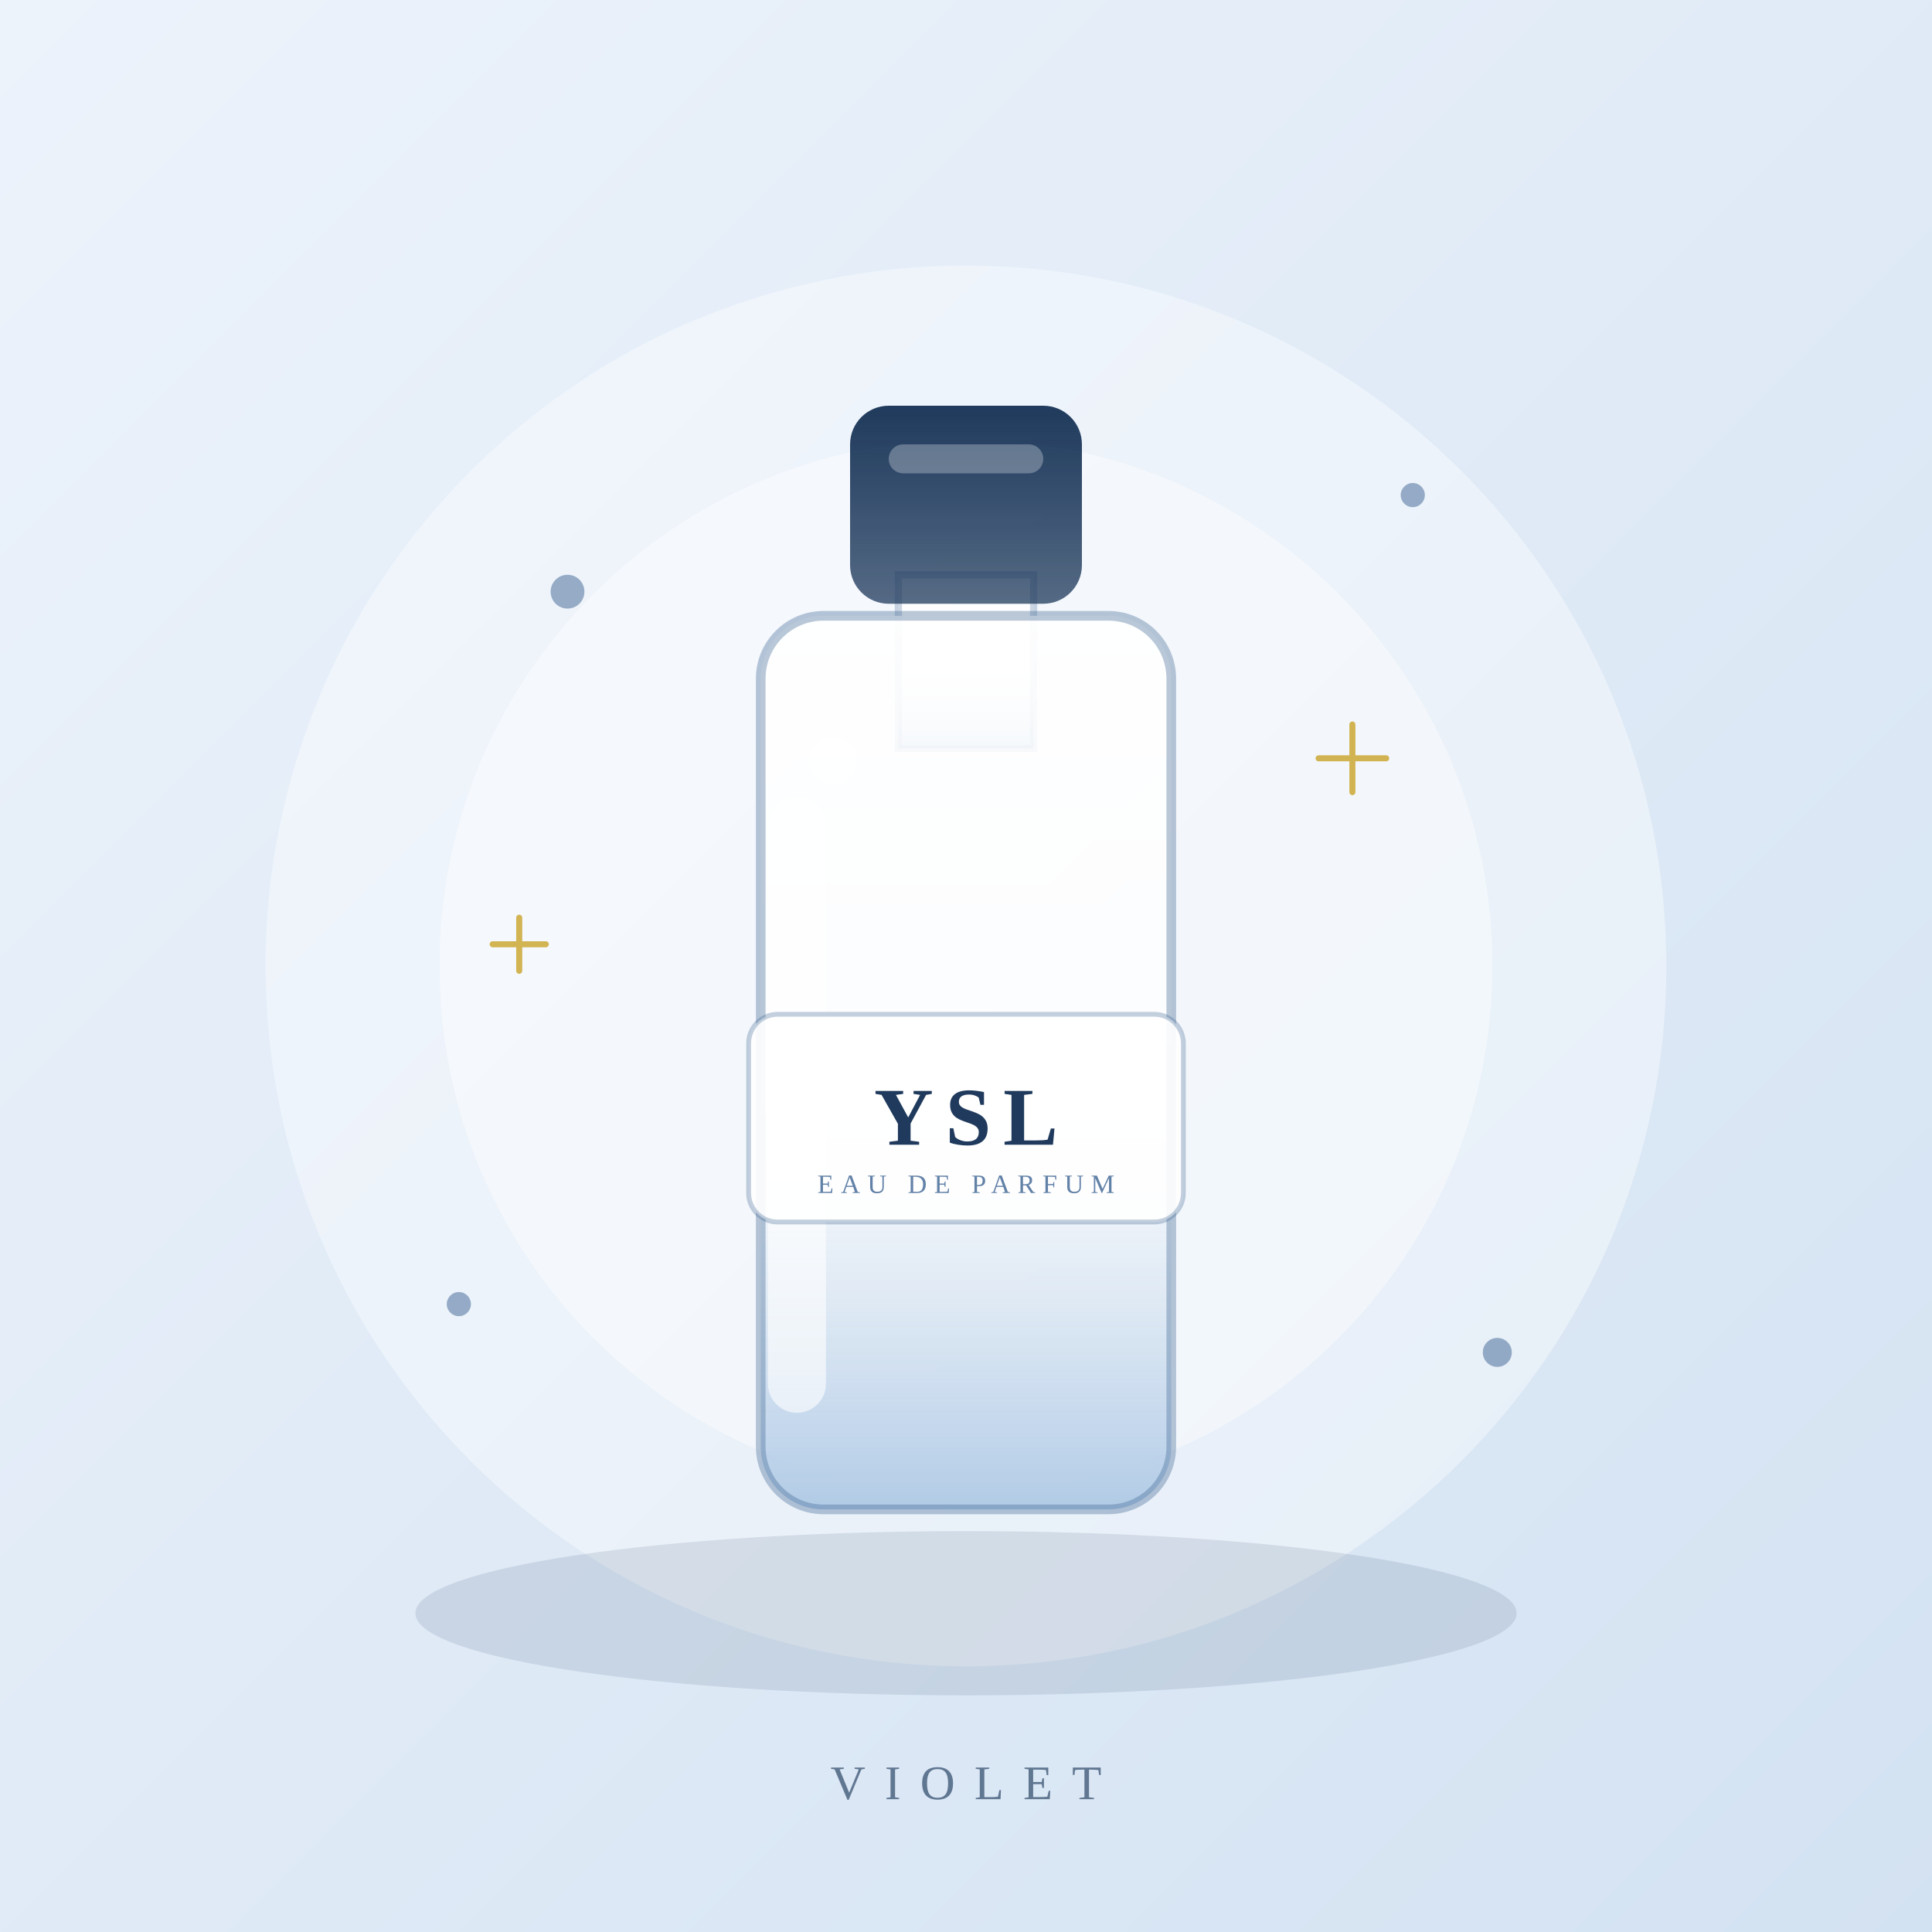
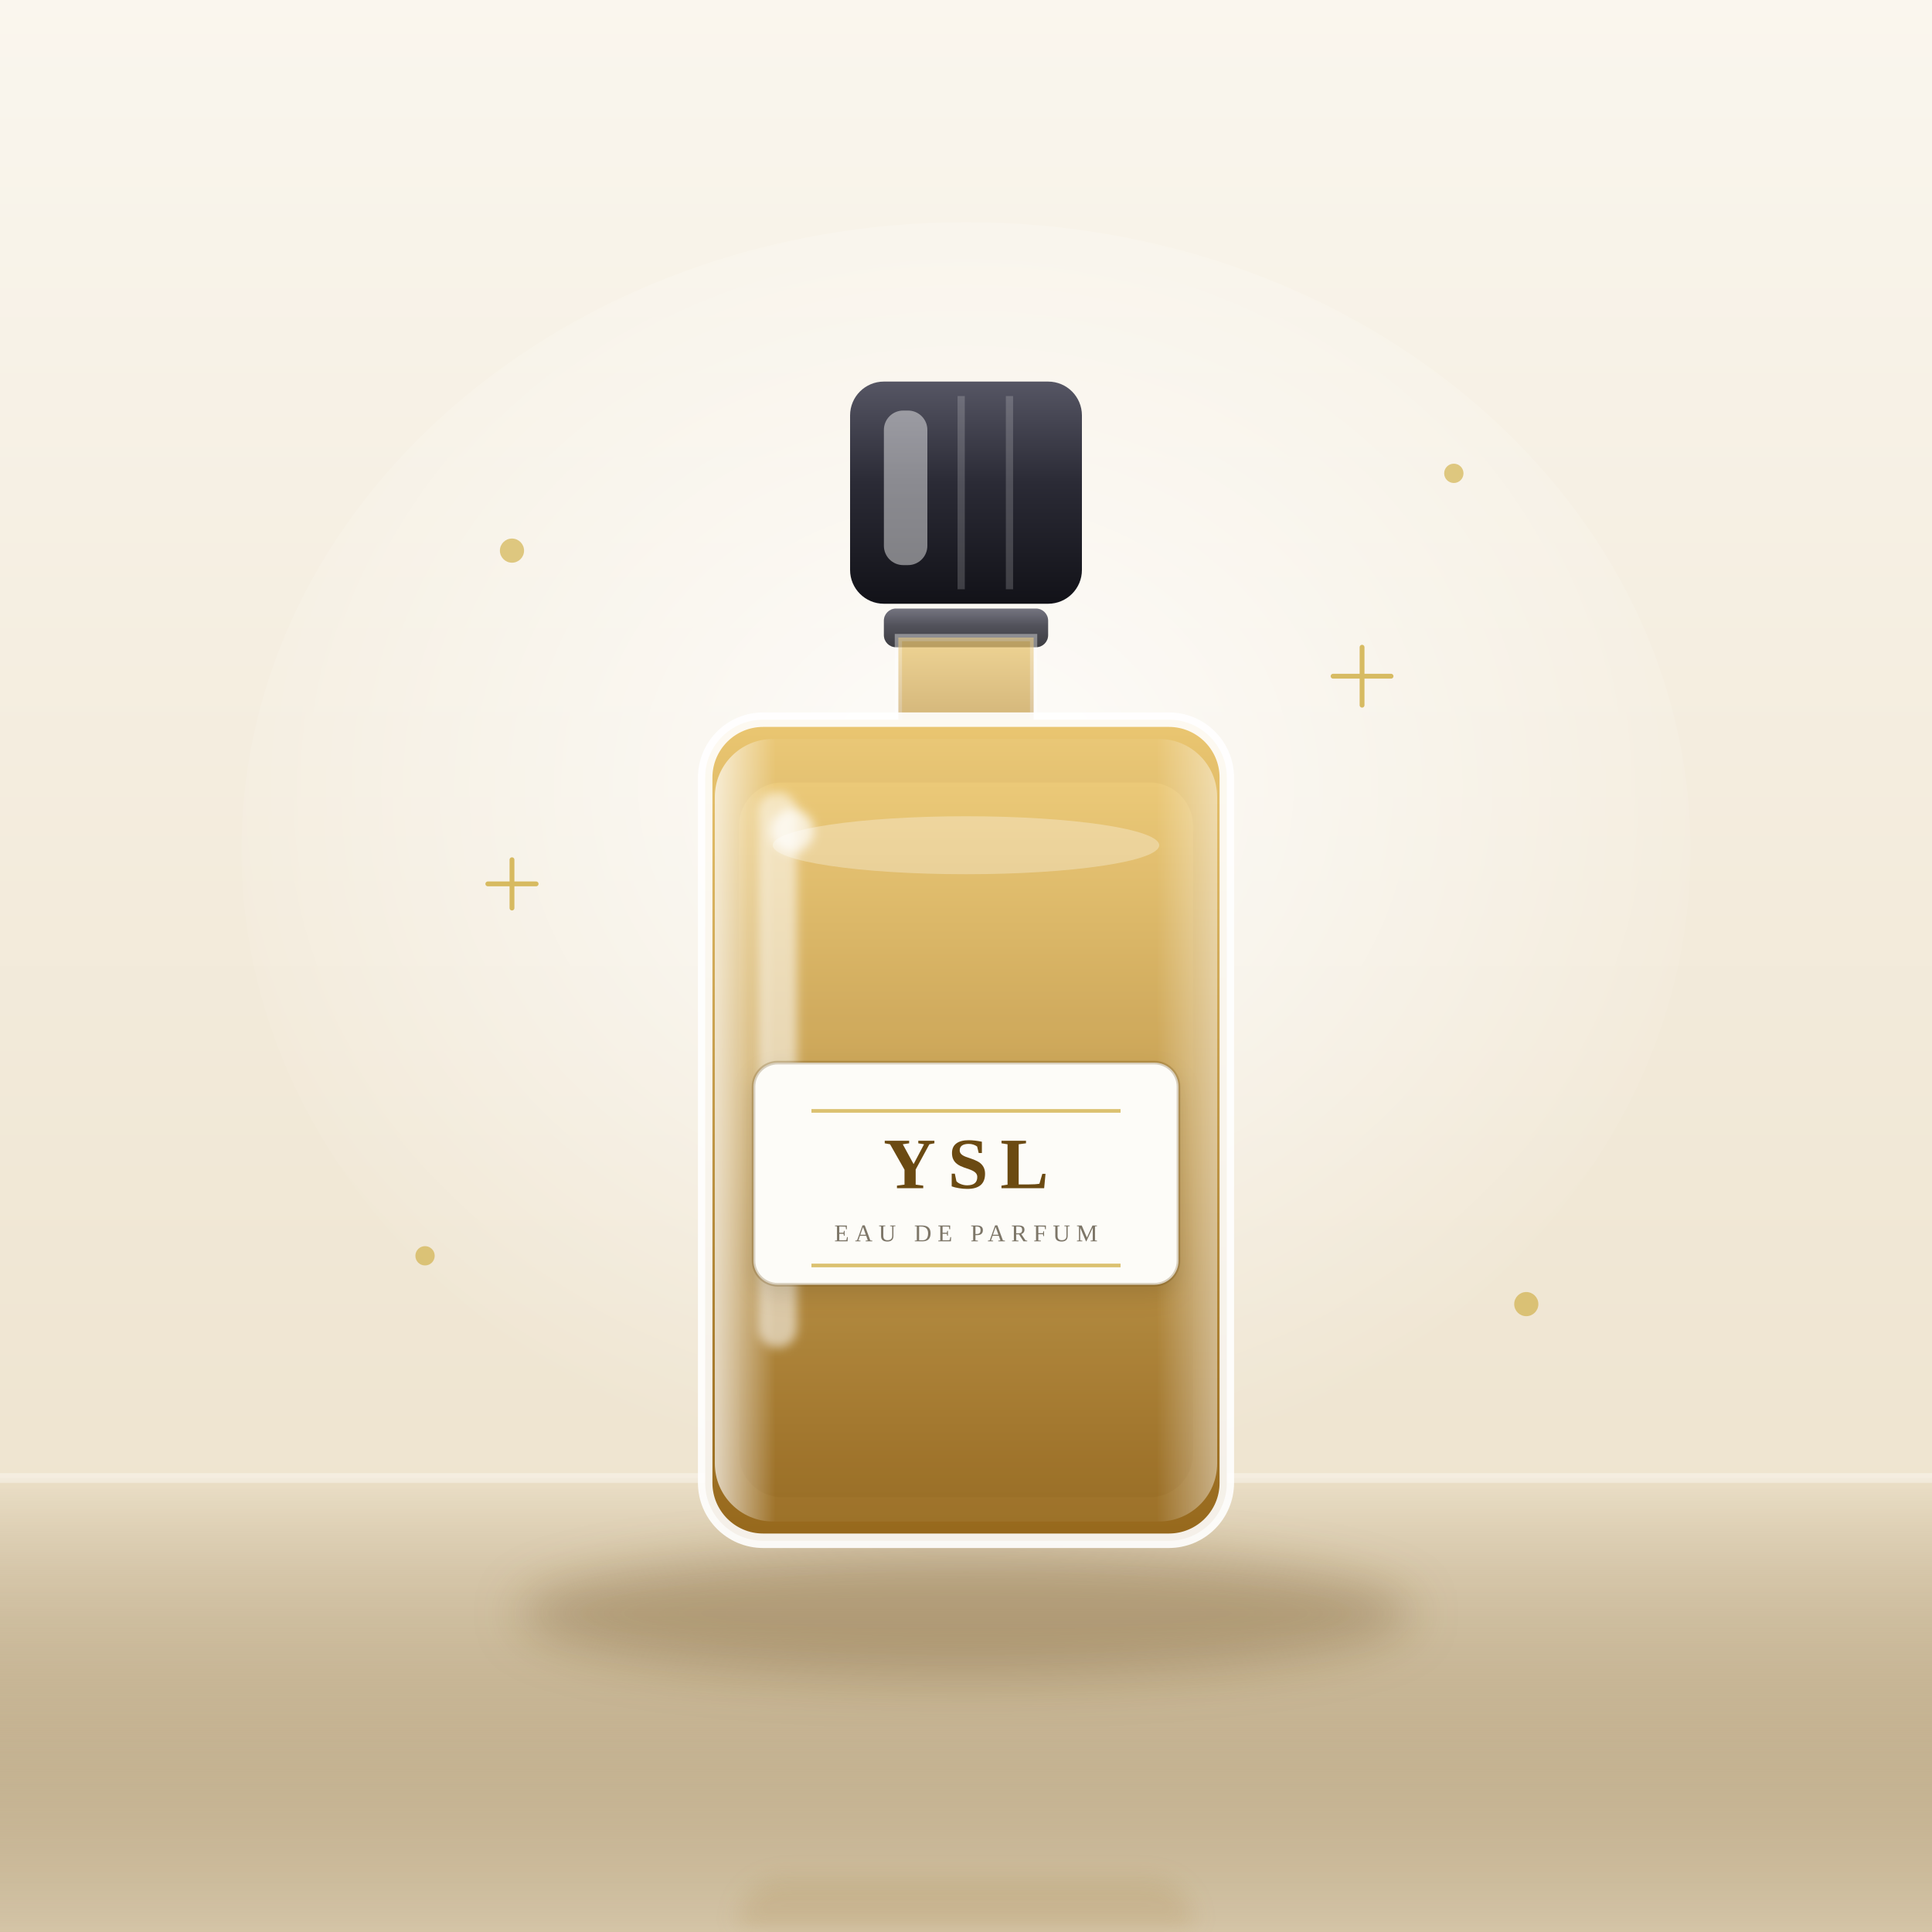
<svg xmlns="http://www.w3.org/2000/svg" viewBox="0 0 800 800" font-family="Georgia, 'Times New Roman', serif">
  <defs>
-     <linearGradient id="bg" x1="0" y1="0" x2="1" y2="1">
-       <stop offset="0" stop-color="#EDF3FB" />
-       <stop offset="1" stop-color="#D3E2F2" />
+     <linearGradient id="wall" x1="0" y1="0" x2="0" y2="1">
+       <stop offset="0" stop-color="#FAF6EE" />
+       <stop offset="1" stop-color="#EBDFC7" />
    </linearGradient>
-     <linearGradient id="glass" x1="0" y1="0" x2="0" y2="1">
-       <stop offset="0" stop-color="#FFFFFF" stop-opacity=".95" />
-       <stop offset=".55" stop-color="#FFFFFF" stop-opacity=".65" />
-       <stop offset="1" stop-color="#B2CBE6" />
+     <linearGradient id="floor" x1="0" y1="0" x2="0" y2="1">
+       <stop offset="0" stop-color="#EBDFC7" />
+       <stop offset="1" stop-color="#6B4A12" stop-opacity=".18" />
    </linearGradient>
-     <linearGradient id="cap" x1="0" y1="0" x2="0" y2="1">
-       <stop offset="0" stop-color="#1F3A5C" />
-       <stop offset="1" stop-color="#1F3A5C" stop-opacity=".75" />
+     <radialGradient id="glow" cx=".5" cy=".45" r=".55">
+       <stop offset="0" stop-color="#ffffff" stop-opacity=".85" />
+       <stop offset="1" stop-color="#ffffff" stop-opacity="0" />
+     </radialGradient>
+     <linearGradient id="liquid" x1="0" y1="0" x2="0" y2="1">
+       <stop offset="0" stop-color="#EAC671" />
+       <stop offset="1" stop-color="#96681C" />
    </linearGradient>
+     <linearGradient id="capg" x1="0" y1="0" x2="0" y2="1">
+       <stop offset="0" stop-color="#565664" />
+       <stop offset=".45" stop-color="#2B2B36" />
+       <stop offset="1" stop-color="#121218" />
+     </linearGradient>
+     <linearGradient id="glassSide" x1="0" y1="0" x2="1" y2="0">
+       <stop offset="0" stop-color="#ffffff" stop-opacity=".7" />
+       <stop offset=".12" stop-color="#ffffff" stop-opacity=".05" />
+       <stop offset=".88" stop-color="#ffffff" stop-opacity=".05" />
+       <stop offset="1" stop-color="#ffffff" stop-opacity=".45" />
+     </linearGradient>
+     <filter id="blur10" x="-40%" y="-40%" width="180%" height="180%">
+       <feGaussianBlur stdDeviation="10" />
+     </filter>
+     <filter id="blur5" x="-40%" y="-40%" width="180%" height="180%">
+       <feGaussianBlur stdDeviation="5" />
+     </filter>
+     <filter id="blur2" x="-40%" y="-40%" width="180%" height="180%">
+       <feGaussianBlur stdDeviation="2" />
+     </filter>
  </defs>
-   <rect width="800" height="800" fill="url(#bg)" />
-   <circle cx="400" cy="400" r="290" fill="#ffffff" opacity=".38" />
-   <circle cx="400" cy="400" r="218" fill="#ffffff" opacity=".4" />
-   <g fill="#3B6291" opacity=".5">
-     <circle cx="235" cy="245" r="7" />
-     <circle cx="585" cy="205" r="5" />
-     <circle cx="620" cy="560" r="6" />
-     <circle cx="190" cy="540" r="5" />
+   <rect width="800" height="800" fill="url(#wall)" />
+   <rect y="612" width="800" height="188" fill="url(#floor)" />
+   <rect y="610" width="800" height="4" fill="#ffffff" opacity=".35" />
+   <ellipse cx="400" cy="352" rx="300" ry="260" fill="url(#glow)" />
+   <ellipse cx="400" cy="668" rx="185" ry="26" fill="#6B4A12" opacity=".3" filter="url(#blur10)" />
+   <g transform="translate(0 1336) scale(1 -1)" opacity=".14" filter="url(#blur5)">
+     <rect x="306" y="338" width="188" height="220" rx="18" fill="url(#liquid)" />
  </g>
-   <g stroke="#C9A227" stroke-width="2.5" stroke-linecap="round" opacity=".8">
-     <path d="M560 300v28M546 314h28" />
-     <path d="M215 380v22M204 391h22" />
+   <rect x="352" y="158" width="96" height="92" rx="14" fill="url(#capg)" />
+   <rect x="366" y="170" width="18" height="64" rx="8" fill="#ffffff" opacity=".45" />
+   <path d="M398 164v80M418 164v80" stroke="#ffffff" opacity=".18" stroke-width="3" />
+   <rect x="366" y="252" width="68" height="16" rx="5" fill="url(#capg)" />
+   <rect x="366" y="252" width="68" height="16" rx="5" fill="#ffffff" opacity=".18" />
+   <rect x="372" y="264" width="56" height="42" fill="#EAC671" opacity=".55" stroke="rgba(255,255,255,.7)" stroke-width="3" />
+   <rect x="372" y="264" width="56" height="42" fill="url(#liquid)" opacity=".4" />
+   <rect x="292" y="298" width="216" height="340" rx="24" fill="url(#liquid)" stroke="rgba(255,255,255,.9)" stroke-width="6" />
+   <rect x="306" y="324" width="188" height="296" rx="18" fill="url(#liquid)" />
+   <ellipse cx="400" cy="350" rx="80" ry="12" fill="#ffffff" opacity=".3" />
+   <rect x="296" y="306" width="208" height="324" rx="24" fill="url(#glassSide)" />
+   <rect x="314" y="328" width="16" height="230" rx="8" fill="#ffffff" opacity=".55" filter="url(#blur2)" />
+   <circle cx="328" cy="344" r="9" fill="#ffffff" opacity=".7" filter="url(#blur2)" />
+   <rect x="312" y="444" width="176" height="92" rx="10" fill="#000000" opacity=".12" filter="url(#blur5)" />
+   <rect x="312" y="440" width="176" height="92" rx="10" fill="#FDFCF8" />
+   <rect x="312" y="440" width="176" height="92" rx="10" fill="none" stroke="#6B4A12" stroke-opacity=".25" stroke-width="1.5" />
+   <line x1="336" y1="460" x2="464" y2="460" stroke="#C9A227" stroke-opacity=".65" stroke-width="1.5" />
+   <text x="400" y="492" font-size="30" letter-spacing="5" fill="#6B4A12" text-anchor="middle" font-weight="600">YSL</text>
+   <text x="400" y="514" font-size="10" letter-spacing="2.5" fill="#7d7668" text-anchor="middle">EAU DE PARFUM</text>
+   <line x1="336" y1="524" x2="464" y2="524" stroke="#C9A227" stroke-opacity=".65" stroke-width="1.5" />
+   <g fill="#C9A227" opacity=".55">
+     <circle cx="212" cy="228" r="5" />
+     <circle cx="602" cy="196" r="4" />
+     <circle cx="632" cy="540" r="5" />
+     <circle cx="176" cy="520" r="4" />
  </g>
-   <ellipse cx="400" cy="668" rx="228" ry="34" fill="#1F3A5C" opacity=".12" />
-   <rect x="372" y="238" width="56" height="72" fill="url(#glass)" stroke="#3B6291" stroke-opacity=".25" stroke-width="3" />
-   <rect x="352" y="168" width="96" height="82" rx="16" fill="url(#cap)" />
-   <rect x="368" y="184" width="64" height="12" rx="6" fill="#ffffff" opacity=".28" />
-   <rect x="315" y="255" width="170" height="370" rx="26" fill="url(#glass)" stroke="#3B6291" stroke-opacity=".35" stroke-width="4" />
-   <rect x="318" y="330" width="24" height="255" rx="12" fill="#ffffff" opacity=".6" />
-   <circle cx="345" cy="315" r="10" fill="#ffffff" opacity=".55" />
-   <rect x="310" y="420" width="180" height="86" rx="12" fill="#ffffff" opacity=".9" />
-   <rect x="310" y="420" width="180" height="86" rx="12" fill="none" stroke="#3B6291" stroke-opacity=".3" stroke-width="2" />
-   <text x="400" y="474" font-size="34" letter-spacing="5" fill="#1F3A5C" text-anchor="middle" font-weight="600">YSL</text>
-   <text x="400" y="494" font-size="11" letter-spacing="3" fill="#3B6291" text-anchor="middle" opacity=".8">EAU DE PARFUM</text>
-   <text x="400" y="745" font-size="20" letter-spacing="8" fill="#1F3A5C" text-anchor="middle" opacity=".65">VIOLET</text>
+   <g stroke="#C9A227" stroke-width="2" stroke-linecap="round" opacity=".7">
+     <path d="M564 268v24M552 280h24" />
+     <path d="M212 356v20M202 366h20" />
+   </g>
</svg>
